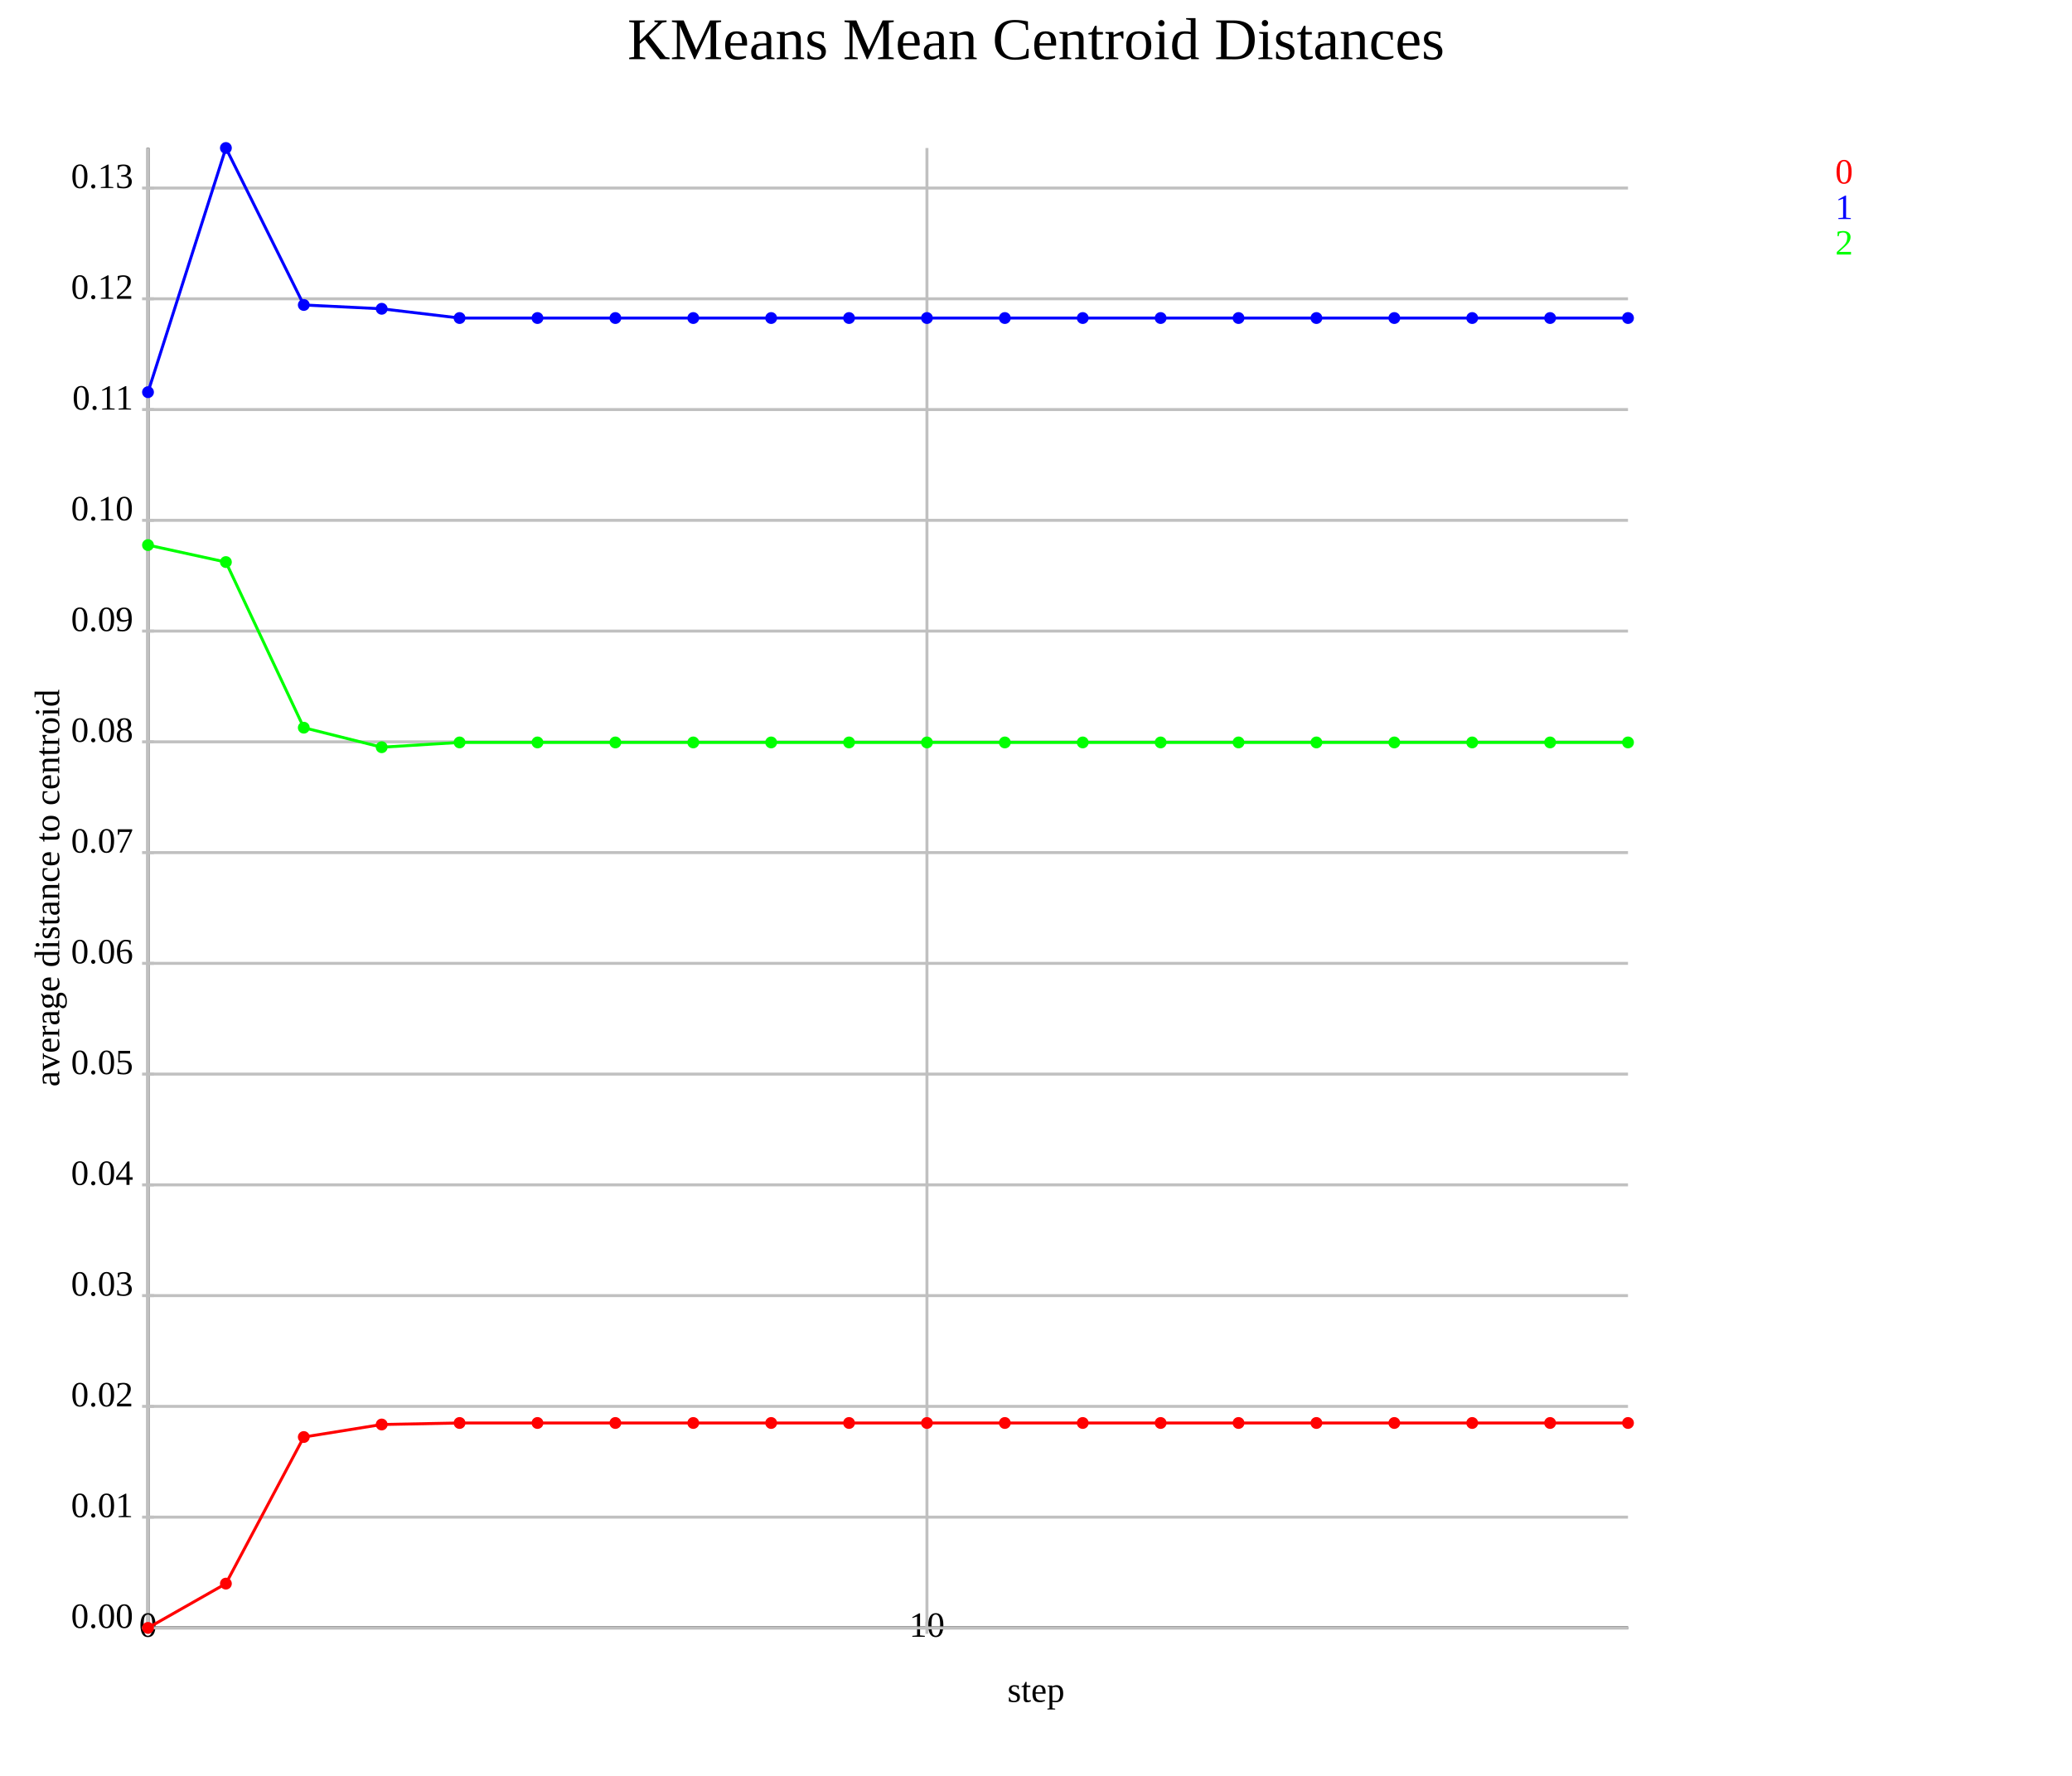
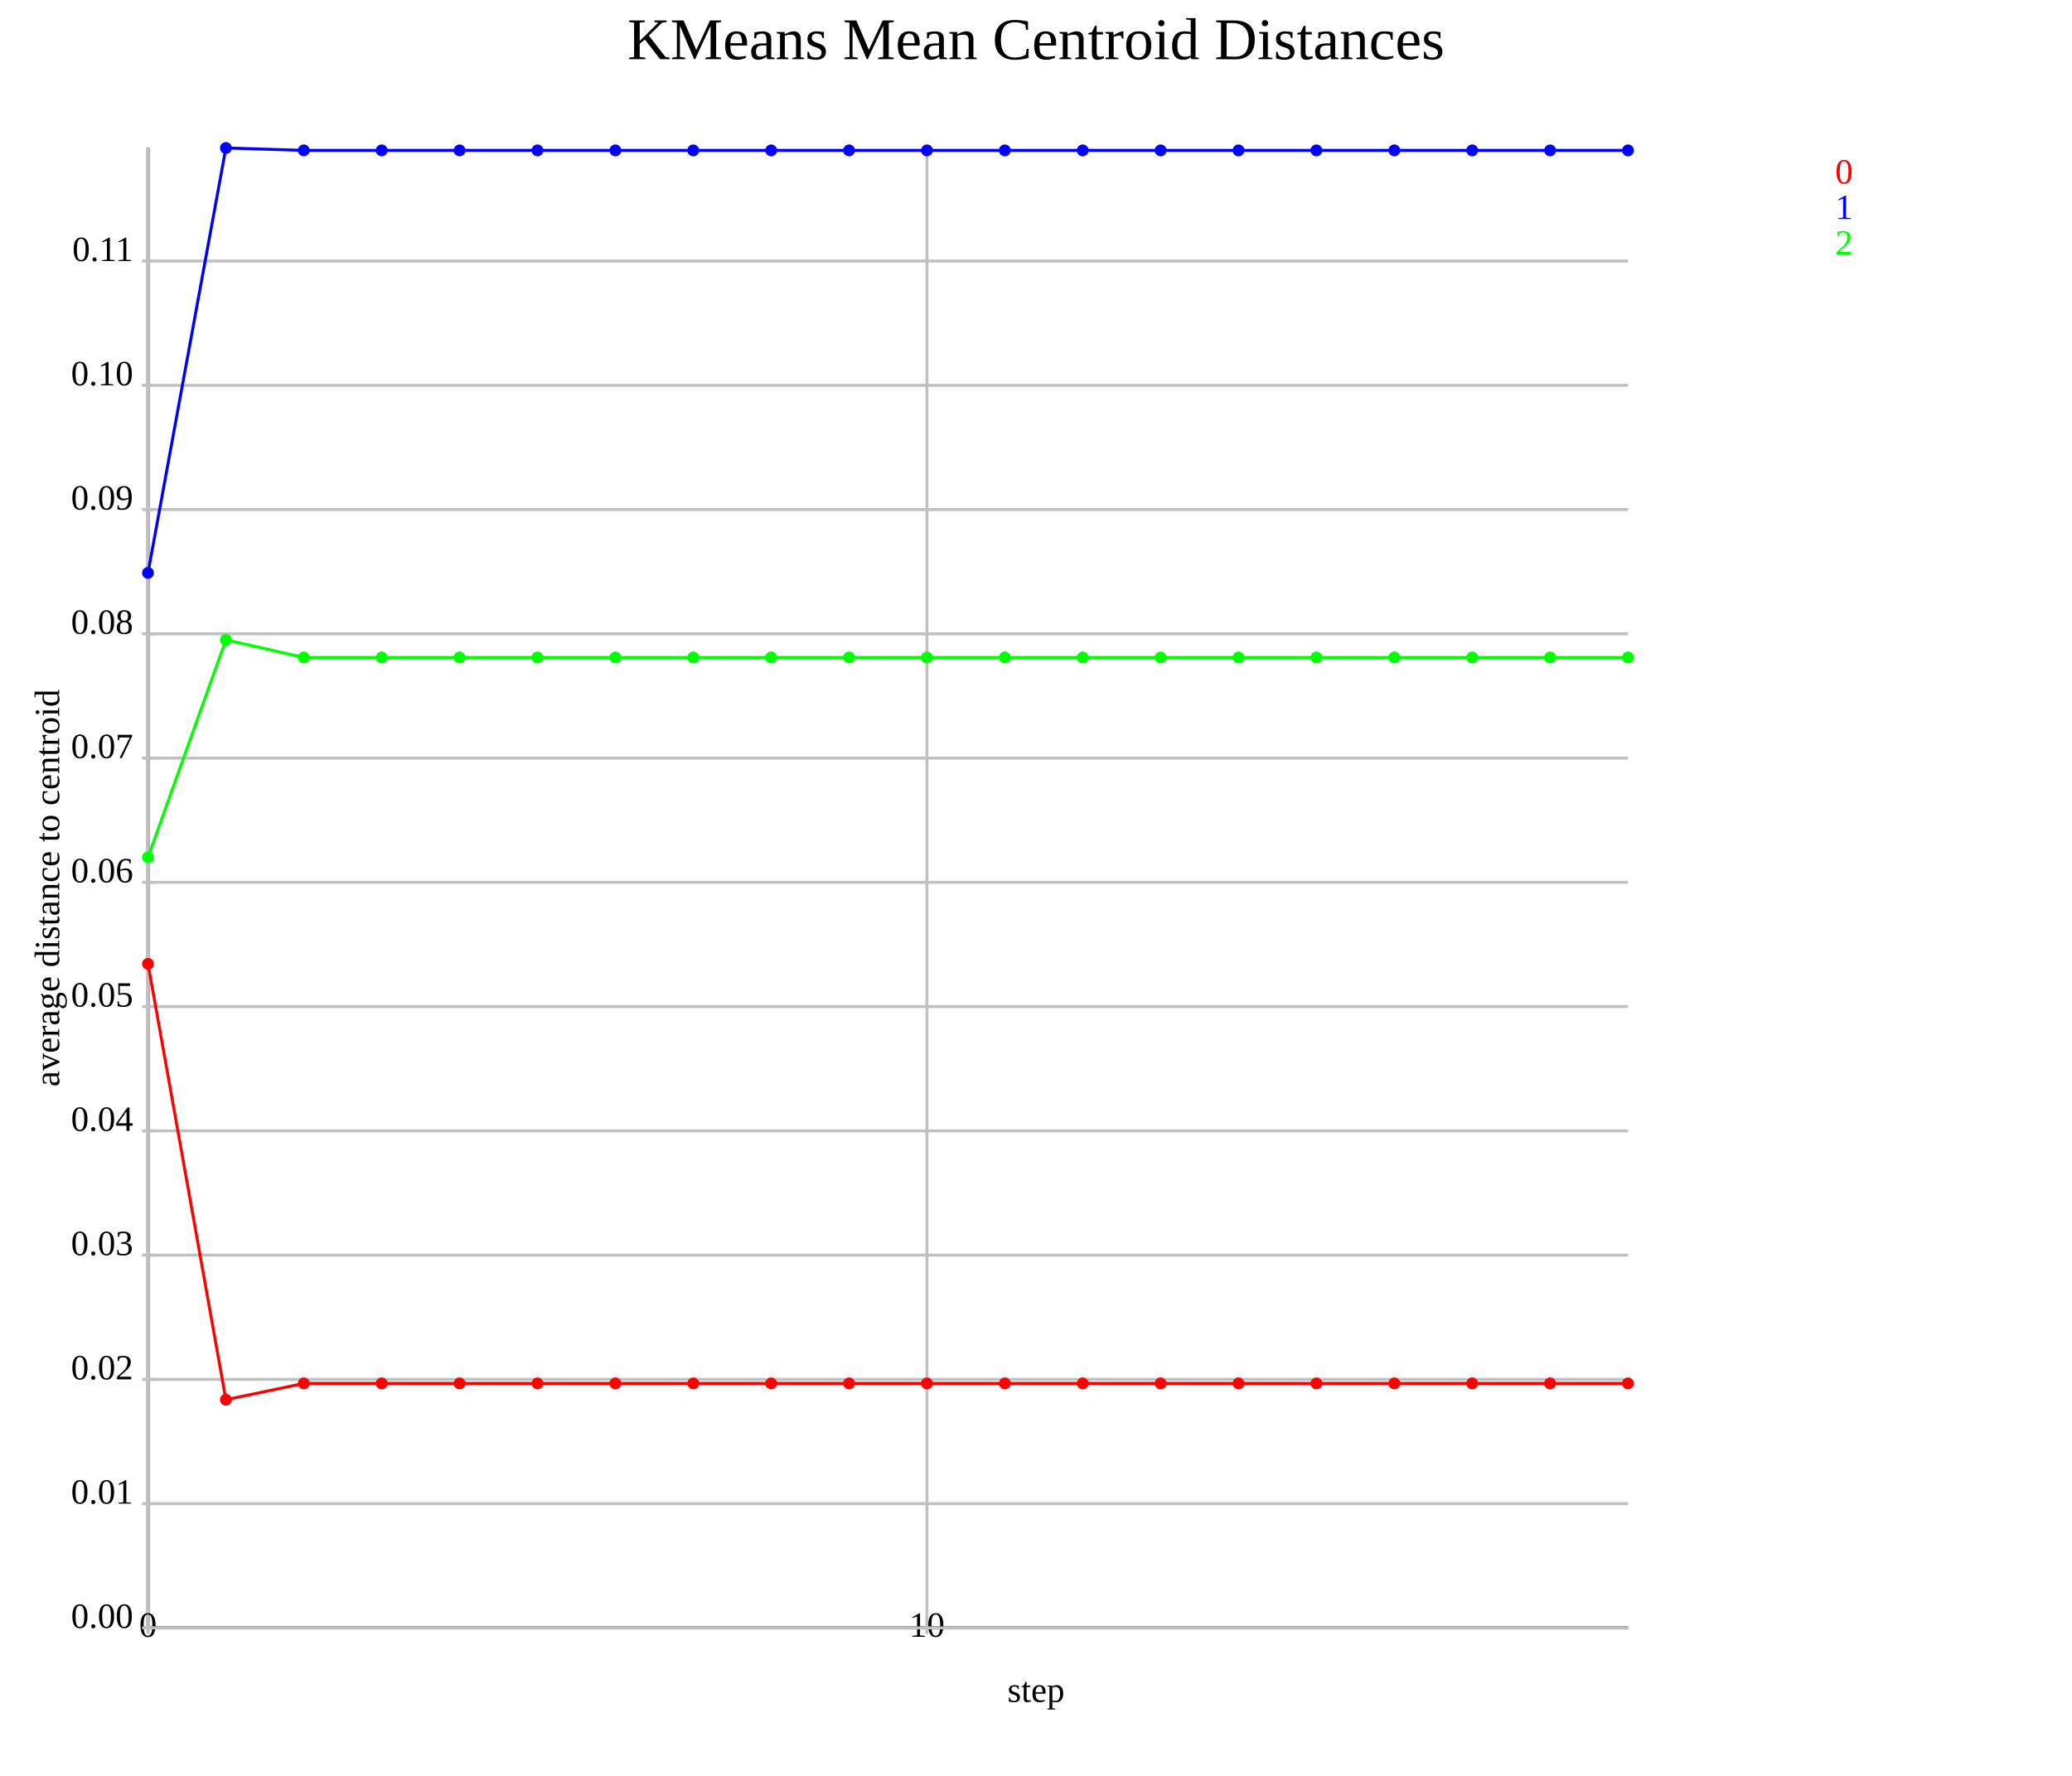
<svg xmlns="http://www.w3.org/2000/svg" version="1.1" width="700.0" height="600.0">
  <style>.caption {
  font-size: 14px;
  font-family: Georgia, serif;
}
</style>
  <line x1="50.0" y1="550.0" x2="550.0" y2="550.0" stroke="rgb(0,0,0)" stroke-width="1" />
  <line x1="50.0" y1="550.0" x2="50.0" y2="50.0" stroke="rgb(0,0,0)" stroke-width="1" />
  <line x1="50.0" y1="550.0" x2="50.0" y2="50.0" stroke="rgb(192,192,192)" stroke-width="1" />
  <line x1="50.0" y1="548.0" x2="50.0" y2="552.0" stroke="rgb(192,192,192)" stroke-width="1" />
  <text text-anchor="middle" alignment-baseline="hanging" x="50.0" y="553.0" font-size="12.0">0</text>
  <line x1="313.158" y1="550.0" x2="313.158" y2="50.0" stroke="rgb(192,192,192)" stroke-width="1" />
  <line x1="313.158" y1="548.0" x2="313.158" y2="552.0" stroke="rgb(192,192,192)" stroke-width="1" />
  <text text-anchor="middle" alignment-baseline="hanging" x="313.158" y="553.0" font-size="12.0">10</text>
  <line x1="50.0" y1="550.0" x2="550.0" y2="550.0" stroke="rgb(192,192,192)" stroke-width="1" />
  <text text-anchor="end" alignment-baseline="middle" x="45.0" y="550.0" font-size="12.0">0.00</text>
  <line x1="48.0" y1="550.0" x2="52.0" y2="550.0" stroke="rgb(192,192,192)" stroke-width="1" />
-   <line x1="50.0" y1="512.579" x2="550.0" y2="512.579" stroke="rgb(192,192,192)" stroke-width="1" />
-   <text text-anchor="end" alignment-baseline="middle" x="45.0" y="512.579" font-size="12.0">0.01</text>
-   <line x1="48.0" y1="512.579" x2="52.0" y2="512.579" stroke="rgb(192,192,192)" stroke-width="1" />
-   <line x1="50.0" y1="475.159" x2="550.0" y2="475.159" stroke="rgb(192,192,192)" stroke-width="1" />
-   <text text-anchor="end" alignment-baseline="middle" x="45.0" y="475.159" font-size="12.0">0.02</text>
-   <line x1="48.0" y1="475.159" x2="52.0" y2="475.159" stroke="rgb(192,192,192)" stroke-width="1" />
-   <line x1="50.0" y1="437.738" x2="550.0" y2="437.738" stroke="rgb(192,192,192)" stroke-width="1" />
-   <text text-anchor="end" alignment-baseline="middle" x="45.0" y="437.738" font-size="12.0">0.03</text>
-   <line x1="48.0" y1="437.738" x2="52.0" y2="437.738" stroke="rgb(192,192,192)" stroke-width="1" />
-   <line x1="50.0" y1="400.318" x2="550.0" y2="400.318" stroke="rgb(192,192,192)" stroke-width="1" />
-   <text text-anchor="end" alignment-baseline="middle" x="45.0" y="400.318" font-size="12.0">0.04</text>
-   <line x1="48.0" y1="400.318" x2="52.0" y2="400.318" stroke="rgb(192,192,192)" stroke-width="1" />
-   <line x1="50.0" y1="362.897" x2="550.0" y2="362.897" stroke="rgb(192,192,192)" stroke-width="1" />
-   <text text-anchor="end" alignment-baseline="middle" x="45.0" y="362.897" font-size="12.0">0.05</text>
-   <line x1="48.0" y1="362.897" x2="52.0" y2="362.897" stroke="rgb(192,192,192)" stroke-width="1" />
-   <line x1="50.0" y1="325.476" x2="550.0" y2="325.476" stroke="rgb(192,192,192)" stroke-width="1" />
-   <text text-anchor="end" alignment-baseline="middle" x="45.0" y="325.476" font-size="12.0">0.06</text>
-   <line x1="48.0" y1="325.476" x2="52.0" y2="325.476" stroke="rgb(192,192,192)" stroke-width="1" />
-   <line x1="50.0" y1="288.056" x2="550.0" y2="288.056" stroke="rgb(192,192,192)" stroke-width="1" />
-   <text text-anchor="end" alignment-baseline="middle" x="45.0" y="288.056" font-size="12.0">0.07</text>
-   <line x1="48.0" y1="288.056" x2="52.0" y2="288.056" stroke="rgb(192,192,192)" stroke-width="1" />
-   <line x1="50.0" y1="250.635" x2="550.0" y2="250.635" stroke="rgb(192,192,192)" stroke-width="1" />
-   <text text-anchor="end" alignment-baseline="middle" x="45.0" y="250.635" font-size="12.0">0.08</text>
-   <line x1="48.0" y1="250.635" x2="52.0" y2="250.635" stroke="rgb(192,192,192)" stroke-width="1" />
-   <line x1="50.0" y1="213.214" x2="550.0" y2="213.214" stroke="rgb(192,192,192)" stroke-width="1" />
-   <text text-anchor="end" alignment-baseline="middle" x="45.0" y="213.214" font-size="12.0">0.09</text>
-   <line x1="48.0" y1="213.214" x2="52.0" y2="213.214" stroke="rgb(192,192,192)" stroke-width="1" />
-   <line x1="50.0" y1="175.794" x2="550.0" y2="175.794" stroke="rgb(192,192,192)" stroke-width="1" />
-   <text text-anchor="end" alignment-baseline="middle" x="45.0" y="175.794" font-size="12.0">0.10</text>
-   <line x1="48.0" y1="175.794" x2="52.0" y2="175.794" stroke="rgb(192,192,192)" stroke-width="1" />
-   <line x1="50.0" y1="138.373" x2="550.0" y2="138.373" stroke="rgb(192,192,192)" stroke-width="1" />
-   <text text-anchor="end" alignment-baseline="middle" x="45.0" y="138.373" font-size="12.0">0.11</text>
-   <line x1="48.0" y1="138.373" x2="52.0" y2="138.373" stroke="rgb(192,192,192)" stroke-width="1" />
-   <line x1="50.0" y1="100.953" x2="550.0" y2="100.953" stroke="rgb(192,192,192)" stroke-width="1" />
-   <text text-anchor="end" alignment-baseline="middle" x="45.0" y="100.953" font-size="12.0">0.12</text>
-   <line x1="48.0" y1="100.953" x2="52.0" y2="100.953" stroke="rgb(192,192,192)" stroke-width="1" />
-   <line x1="50.0" y1="63.532" x2="550.0" y2="63.532" stroke="rgb(192,192,192)" stroke-width="1" />
-   <text text-anchor="end" alignment-baseline="middle" x="45.0" y="63.532" font-size="12.0">0.13</text>
-   <line x1="48.0" y1="63.532" x2="52.0" y2="63.532" stroke="rgb(192,192,192)" stroke-width="1" />
-   <polyline points="50.0,550.0 76.316,535.042 102.632,485.513 128.947,481.284 155.263,480.769 181.579,480.769 207.895,480.769 234.211,480.769 260.526,480.769 286.842,480.769 313.158,480.769 339.474,480.769 365.789,480.769 392.105,480.769 418.421,480.769 444.737,480.769 471.053,480.769 497.368,480.769 523.684,480.769 550.0,480.769" fill="none" stroke="rgb(255,0,0)" stroke-width="1" />
-   <circle cx="50.0" cy="550.0" r="2" fill="rgb(255,0,0)" />
-   <circle cx="76.316" cy="535.042" r="2" fill="rgb(255,0,0)" />
-   <circle cx="102.632" cy="485.513" r="2" fill="rgb(255,0,0)" />
-   <circle cx="128.947" cy="481.284" r="2" fill="rgb(255,0,0)" />
-   <circle cx="155.263" cy="480.769" r="2" fill="rgb(255,0,0)" />
-   <circle cx="181.579" cy="480.769" r="2" fill="rgb(255,0,0)" />
-   <circle cx="207.895" cy="480.769" r="2" fill="rgb(255,0,0)" />
-   <circle cx="234.211" cy="480.769" r="2" fill="rgb(255,0,0)" />
-   <circle cx="260.526" cy="480.769" r="2" fill="rgb(255,0,0)" />
-   <circle cx="286.842" cy="480.769" r="2" fill="rgb(255,0,0)" />
-   <circle cx="313.158" cy="480.769" r="2" fill="rgb(255,0,0)" />
-   <circle cx="339.474" cy="480.769" r="2" fill="rgb(255,0,0)" />
-   <circle cx="365.789" cy="480.769" r="2" fill="rgb(255,0,0)" />
-   <circle cx="392.105" cy="480.769" r="2" fill="rgb(255,0,0)" />
-   <circle cx="418.421" cy="480.769" r="2" fill="rgb(255,0,0)" />
-   <circle cx="444.737" cy="480.769" r="2" fill="rgb(255,0,0)" />
-   <circle cx="471.053" cy="480.769" r="2" fill="rgb(255,0,0)" />
-   <circle cx="497.368" cy="480.769" r="2" fill="rgb(255,0,0)" />
-   <circle cx="523.684" cy="480.769" r="2" fill="rgb(255,0,0)" />
-   <circle cx="550.0" cy="480.769" r="2" fill="rgb(255,0,0)" />
-   <polyline points="50.0,132.498 76.316,50.0 102.632,103.033 128.947,104.327 155.263,107.452 181.579,107.452 207.895,107.452 234.211,107.452 260.526,107.452 286.842,107.452 313.158,107.452 339.474,107.452 365.789,107.452 392.105,107.452 418.421,107.452 444.737,107.452 471.053,107.452 497.368,107.452 523.684,107.452 550.0,107.452" fill="none" stroke="rgb(0,0,255)" stroke-width="1" />
-   <circle cx="50.0" cy="132.498" r="2" fill="rgb(0,0,255)" />
+   <line x1="50.0" y1="508.018" x2="550.0" y2="508.018" stroke="rgb(192,192,192)" stroke-width="1" />
+   <text text-anchor="end" alignment-baseline="middle" x="45.0" y="508.018" font-size="12.0">0.01</text>
+   <line x1="48.0" y1="508.018" x2="52.0" y2="508.018" stroke="rgb(192,192,192)" stroke-width="1" />
+   <line x1="50.0" y1="466.036" x2="550.0" y2="466.036" stroke="rgb(192,192,192)" stroke-width="1" />
+   <text text-anchor="end" alignment-baseline="middle" x="45.0" y="466.036" font-size="12.0">0.02</text>
+   <line x1="48.0" y1="466.036" x2="52.0" y2="466.036" stroke="rgb(192,192,192)" stroke-width="1" />
+   <line x1="50.0" y1="424.054" x2="550.0" y2="424.054" stroke="rgb(192,192,192)" stroke-width="1" />
+   <text text-anchor="end" alignment-baseline="middle" x="45.0" y="424.054" font-size="12.0">0.03</text>
+   <line x1="48.0" y1="424.054" x2="52.0" y2="424.054" stroke="rgb(192,192,192)" stroke-width="1" />
+   <line x1="50.0" y1="382.072" x2="550.0" y2="382.072" stroke="rgb(192,192,192)" stroke-width="1" />
+   <text text-anchor="end" alignment-baseline="middle" x="45.0" y="382.072" font-size="12.0">0.04</text>
+   <line x1="48.0" y1="382.072" x2="52.0" y2="382.072" stroke="rgb(192,192,192)" stroke-width="1" />
+   <line x1="50.0" y1="340.089" x2="550.0" y2="340.089" stroke="rgb(192,192,192)" stroke-width="1" />
+   <text text-anchor="end" alignment-baseline="middle" x="45.0" y="340.089" font-size="12.0">0.05</text>
+   <line x1="48.0" y1="340.089" x2="52.0" y2="340.089" stroke="rgb(192,192,192)" stroke-width="1" />
+   <line x1="50.0" y1="298.107" x2="550.0" y2="298.107" stroke="rgb(192,192,192)" stroke-width="1" />
+   <text text-anchor="end" alignment-baseline="middle" x="45.0" y="298.107" font-size="12.0">0.06</text>
+   <line x1="48.0" y1="298.107" x2="52.0" y2="298.107" stroke="rgb(192,192,192)" stroke-width="1" />
+   <line x1="50.0" y1="256.125" x2="550.0" y2="256.125" stroke="rgb(192,192,192)" stroke-width="1" />
+   <text text-anchor="end" alignment-baseline="middle" x="45.0" y="256.125" font-size="12.0">0.07</text>
+   <line x1="48.0" y1="256.125" x2="52.0" y2="256.125" stroke="rgb(192,192,192)" stroke-width="1" />
+   <line x1="50.0" y1="214.143" x2="550.0" y2="214.143" stroke="rgb(192,192,192)" stroke-width="1" />
+   <text text-anchor="end" alignment-baseline="middle" x="45.0" y="214.143" font-size="12.0">0.08</text>
+   <line x1="48.0" y1="214.143" x2="52.0" y2="214.143" stroke="rgb(192,192,192)" stroke-width="1" />
+   <line x1="50.0" y1="172.161" x2="550.0" y2="172.161" stroke="rgb(192,192,192)" stroke-width="1" />
+   <text text-anchor="end" alignment-baseline="middle" x="45.0" y="172.161" font-size="12.0">0.09</text>
+   <line x1="48.0" y1="172.161" x2="52.0" y2="172.161" stroke="rgb(192,192,192)" stroke-width="1" />
+   <line x1="50.0" y1="130.179" x2="550.0" y2="130.179" stroke="rgb(192,192,192)" stroke-width="1" />
+   <text text-anchor="end" alignment-baseline="middle" x="45.0" y="130.179" font-size="12.0">0.10</text>
+   <line x1="48.0" y1="130.179" x2="52.0" y2="130.179" stroke="rgb(192,192,192)" stroke-width="1" />
+   <line x1="50.0" y1="88.197" x2="550.0" y2="88.197" stroke="rgb(192,192,192)" stroke-width="1" />
+   <text text-anchor="end" alignment-baseline="middle" x="45.0" y="88.197" font-size="12.0">0.11</text>
+   <line x1="48.0" y1="88.197" x2="52.0" y2="88.197" stroke="rgb(192,192,192)" stroke-width="1" />
+   <polyline points="50.0,325.647 76.316,472.907 102.632,467.397 128.947,467.397 155.263,467.397 181.579,467.397 207.895,467.397 234.211,467.397 260.526,467.397 286.842,467.397 313.158,467.397 339.474,467.397 365.789,467.397 392.105,467.397 418.421,467.397 444.737,467.397 471.053,467.397 497.368,467.397 523.684,467.397 550.0,467.397" fill="none" stroke="rgb(255,0,0)" stroke-width="1" />
+   <circle cx="50.0" cy="325.647" r="2" fill="rgb(255,0,0)" />
+   <circle cx="76.316" cy="472.907" r="2" fill="rgb(255,0,0)" />
+   <circle cx="102.632" cy="467.397" r="2" fill="rgb(255,0,0)" />
+   <circle cx="128.947" cy="467.397" r="2" fill="rgb(255,0,0)" />
+   <circle cx="155.263" cy="467.397" r="2" fill="rgb(255,0,0)" />
+   <circle cx="181.579" cy="467.397" r="2" fill="rgb(255,0,0)" />
+   <circle cx="207.895" cy="467.397" r="2" fill="rgb(255,0,0)" />
+   <circle cx="234.211" cy="467.397" r="2" fill="rgb(255,0,0)" />
+   <circle cx="260.526" cy="467.397" r="2" fill="rgb(255,0,0)" />
+   <circle cx="286.842" cy="467.397" r="2" fill="rgb(255,0,0)" />
+   <circle cx="313.158" cy="467.397" r="2" fill="rgb(255,0,0)" />
+   <circle cx="339.474" cy="467.397" r="2" fill="rgb(255,0,0)" />
+   <circle cx="365.789" cy="467.397" r="2" fill="rgb(255,0,0)" />
+   <circle cx="392.105" cy="467.397" r="2" fill="rgb(255,0,0)" />
+   <circle cx="418.421" cy="467.397" r="2" fill="rgb(255,0,0)" />
+   <circle cx="444.737" cy="467.397" r="2" fill="rgb(255,0,0)" />
+   <circle cx="471.053" cy="467.397" r="2" fill="rgb(255,0,0)" />
+   <circle cx="497.368" cy="467.397" r="2" fill="rgb(255,0,0)" />
+   <circle cx="523.684" cy="467.397" r="2" fill="rgb(255,0,0)" />
+   <circle cx="550.0" cy="467.397" r="2" fill="rgb(255,0,0)" />
+   <polyline points="50.0,193.555 76.316,50.0 102.632,50.809 128.947,50.809 155.263,50.809 181.579,50.809 207.895,50.809 234.211,50.809 260.526,50.809 286.842,50.809 313.158,50.809 339.474,50.809 365.789,50.809 392.105,50.809 418.421,50.809 444.737,50.809 471.053,50.809 497.368,50.809 523.684,50.809 550.0,50.809" fill="none" stroke="rgb(0,0,255)" stroke-width="1" />
+   <circle cx="50.0" cy="193.555" r="2" fill="rgb(0,0,255)" />
  <circle cx="76.316" cy="50.0" r="2" fill="rgb(0,0,255)" />
-   <circle cx="102.632" cy="103.033" r="2" fill="rgb(0,0,255)" />
-   <circle cx="128.947" cy="104.327" r="2" fill="rgb(0,0,255)" />
-   <circle cx="155.263" cy="107.452" r="2" fill="rgb(0,0,255)" />
-   <circle cx="181.579" cy="107.452" r="2" fill="rgb(0,0,255)" />
-   <circle cx="207.895" cy="107.452" r="2" fill="rgb(0,0,255)" />
-   <circle cx="234.211" cy="107.452" r="2" fill="rgb(0,0,255)" />
-   <circle cx="260.526" cy="107.452" r="2" fill="rgb(0,0,255)" />
-   <circle cx="286.842" cy="107.452" r="2" fill="rgb(0,0,255)" />
-   <circle cx="313.158" cy="107.452" r="2" fill="rgb(0,0,255)" />
-   <circle cx="339.474" cy="107.452" r="2" fill="rgb(0,0,255)" />
-   <circle cx="365.789" cy="107.452" r="2" fill="rgb(0,0,255)" />
-   <circle cx="392.105" cy="107.452" r="2" fill="rgb(0,0,255)" />
-   <circle cx="418.421" cy="107.452" r="2" fill="rgb(0,0,255)" />
-   <circle cx="444.737" cy="107.452" r="2" fill="rgb(0,0,255)" />
-   <circle cx="471.053" cy="107.452" r="2" fill="rgb(0,0,255)" />
-   <circle cx="497.368" cy="107.452" r="2" fill="rgb(0,0,255)" />
-   <circle cx="523.684" cy="107.452" r="2" fill="rgb(0,0,255)" />
-   <circle cx="550.0" cy="107.452" r="2" fill="rgb(0,0,255)" />
-   <polyline points="50.0,184.162 76.316,189.903 102.632,245.855 128.947,252.455 155.263,250.841 181.579,250.841 207.895,250.841 234.211,250.841 260.526,250.841 286.842,250.841 313.158,250.841 339.474,250.841 365.789,250.841 392.105,250.841 418.421,250.841 444.737,250.841 471.053,250.841 497.368,250.841 523.684,250.841 550.0,250.841" fill="none" stroke="rgb(0,255,0)" stroke-width="1" />
-   <circle cx="50.0" cy="184.162" r="2" fill="rgb(0,255,0)" />
-   <circle cx="76.316" cy="189.903" r="2" fill="rgb(0,255,0)" />
-   <circle cx="102.632" cy="245.855" r="2" fill="rgb(0,255,0)" />
-   <circle cx="128.947" cy="252.455" r="2" fill="rgb(0,255,0)" />
-   <circle cx="155.263" cy="250.841" r="2" fill="rgb(0,255,0)" />
-   <circle cx="181.579" cy="250.841" r="2" fill="rgb(0,255,0)" />
-   <circle cx="207.895" cy="250.841" r="2" fill="rgb(0,255,0)" />
-   <circle cx="234.211" cy="250.841" r="2" fill="rgb(0,255,0)" />
-   <circle cx="260.526" cy="250.841" r="2" fill="rgb(0,255,0)" />
-   <circle cx="286.842" cy="250.841" r="2" fill="rgb(0,255,0)" />
-   <circle cx="313.158" cy="250.841" r="2" fill="rgb(0,255,0)" />
-   <circle cx="339.474" cy="250.841" r="2" fill="rgb(0,255,0)" />
-   <circle cx="365.789" cy="250.841" r="2" fill="rgb(0,255,0)" />
-   <circle cx="392.105" cy="250.841" r="2" fill="rgb(0,255,0)" />
-   <circle cx="418.421" cy="250.841" r="2" fill="rgb(0,255,0)" />
-   <circle cx="444.737" cy="250.841" r="2" fill="rgb(0,255,0)" />
-   <circle cx="471.053" cy="250.841" r="2" fill="rgb(0,255,0)" />
-   <circle cx="497.368" cy="250.841" r="2" fill="rgb(0,255,0)" />
-   <circle cx="523.684" cy="250.841" r="2" fill="rgb(0,255,0)" />
-   <circle cx="550.0" cy="250.841" r="2" fill="rgb(0,255,0)" />
+   <circle cx="102.632" cy="50.809" r="2" fill="rgb(0,0,255)" />
+   <circle cx="128.947" cy="50.809" r="2" fill="rgb(0,0,255)" />
+   <circle cx="155.263" cy="50.809" r="2" fill="rgb(0,0,255)" />
+   <circle cx="181.579" cy="50.809" r="2" fill="rgb(0,0,255)" />
+   <circle cx="207.895" cy="50.809" r="2" fill="rgb(0,0,255)" />
+   <circle cx="234.211" cy="50.809" r="2" fill="rgb(0,0,255)" />
+   <circle cx="260.526" cy="50.809" r="2" fill="rgb(0,0,255)" />
+   <circle cx="286.842" cy="50.809" r="2" fill="rgb(0,0,255)" />
+   <circle cx="313.158" cy="50.809" r="2" fill="rgb(0,0,255)" />
+   <circle cx="339.474" cy="50.809" r="2" fill="rgb(0,0,255)" />
+   <circle cx="365.789" cy="50.809" r="2" fill="rgb(0,0,255)" />
+   <circle cx="392.105" cy="50.809" r="2" fill="rgb(0,0,255)" />
+   <circle cx="418.421" cy="50.809" r="2" fill="rgb(0,0,255)" />
+   <circle cx="444.737" cy="50.809" r="2" fill="rgb(0,0,255)" />
+   <circle cx="471.053" cy="50.809" r="2" fill="rgb(0,0,255)" />
+   <circle cx="497.368" cy="50.809" r="2" fill="rgb(0,0,255)" />
+   <circle cx="523.684" cy="50.809" r="2" fill="rgb(0,0,255)" />
+   <circle cx="550.0" cy="50.809" r="2" fill="rgb(0,0,255)" />
+   <polyline points="50.0,289.642 76.316,216.185 102.632,222.13 128.947,222.13 155.263,222.13 181.579,222.13 207.895,222.13 234.211,222.13 260.526,222.13 286.842,222.13 313.158,222.13 339.474,222.13 365.789,222.13 392.105,222.13 418.421,222.13 444.737,222.13 471.053,222.13 497.368,222.13 523.684,222.13 550.0,222.13" fill="none" stroke="rgb(0,255,0)" stroke-width="1" />
+   <circle cx="50.0" cy="289.642" r="2" fill="rgb(0,255,0)" />
+   <circle cx="76.316" cy="216.185" r="2" fill="rgb(0,255,0)" />
+   <circle cx="102.632" cy="222.13" r="2" fill="rgb(0,255,0)" />
+   <circle cx="128.947" cy="222.13" r="2" fill="rgb(0,255,0)" />
+   <circle cx="155.263" cy="222.13" r="2" fill="rgb(0,255,0)" />
+   <circle cx="181.579" cy="222.13" r="2" fill="rgb(0,255,0)" />
+   <circle cx="207.895" cy="222.13" r="2" fill="rgb(0,255,0)" />
+   <circle cx="234.211" cy="222.13" r="2" fill="rgb(0,255,0)" />
+   <circle cx="260.526" cy="222.13" r="2" fill="rgb(0,255,0)" />
+   <circle cx="286.842" cy="222.13" r="2" fill="rgb(0,255,0)" />
+   <circle cx="313.158" cy="222.13" r="2" fill="rgb(0,255,0)" />
+   <circle cx="339.474" cy="222.13" r="2" fill="rgb(0,255,0)" />
+   <circle cx="365.789" cy="222.13" r="2" fill="rgb(0,255,0)" />
+   <circle cx="392.105" cy="222.13" r="2" fill="rgb(0,255,0)" />
+   <circle cx="418.421" cy="222.13" r="2" fill="rgb(0,255,0)" />
+   <circle cx="444.737" cy="222.13" r="2" fill="rgb(0,255,0)" />
+   <circle cx="471.053" cy="222.13" r="2" fill="rgb(0,255,0)" />
+   <circle cx="497.368" cy="222.13" r="2" fill="rgb(0,255,0)" />
+   <circle cx="523.684" cy="222.13" r="2" fill="rgb(0,255,0)" />
+   <circle cx="550.0" cy="222.13" r="2" fill="rgb(0,255,0)" />
  <text x="350.0" y="20.0" text-anchor="middle" fill="rgb(0,0,0)" font-size="20.0">KMeans Mean Centroid Distances</text>
  <text x="350.0" y="575.0" text-anchor="middle" fill="rgb(0,0,0)" font-size="12.0">step</text>
  <text transform="rotate(-90.0 20.0 300.0)" x="20.0" y="300.0" text-anchor="middle" fill="rgb(0,0,0)" font-size="12.0">average distance to centroid</text>
  <text x="620" y="62" fill="rgb(255,0,0)" font-size="12">0</text>
  <text x="620" y="74" fill="rgb(0,0,255)" font-size="12">1</text>
  <text x="620" y="86" fill="rgb(0,255,0)" font-size="12">2</text>
      Sorry, your browser does not support inline SVG.
    </svg>
